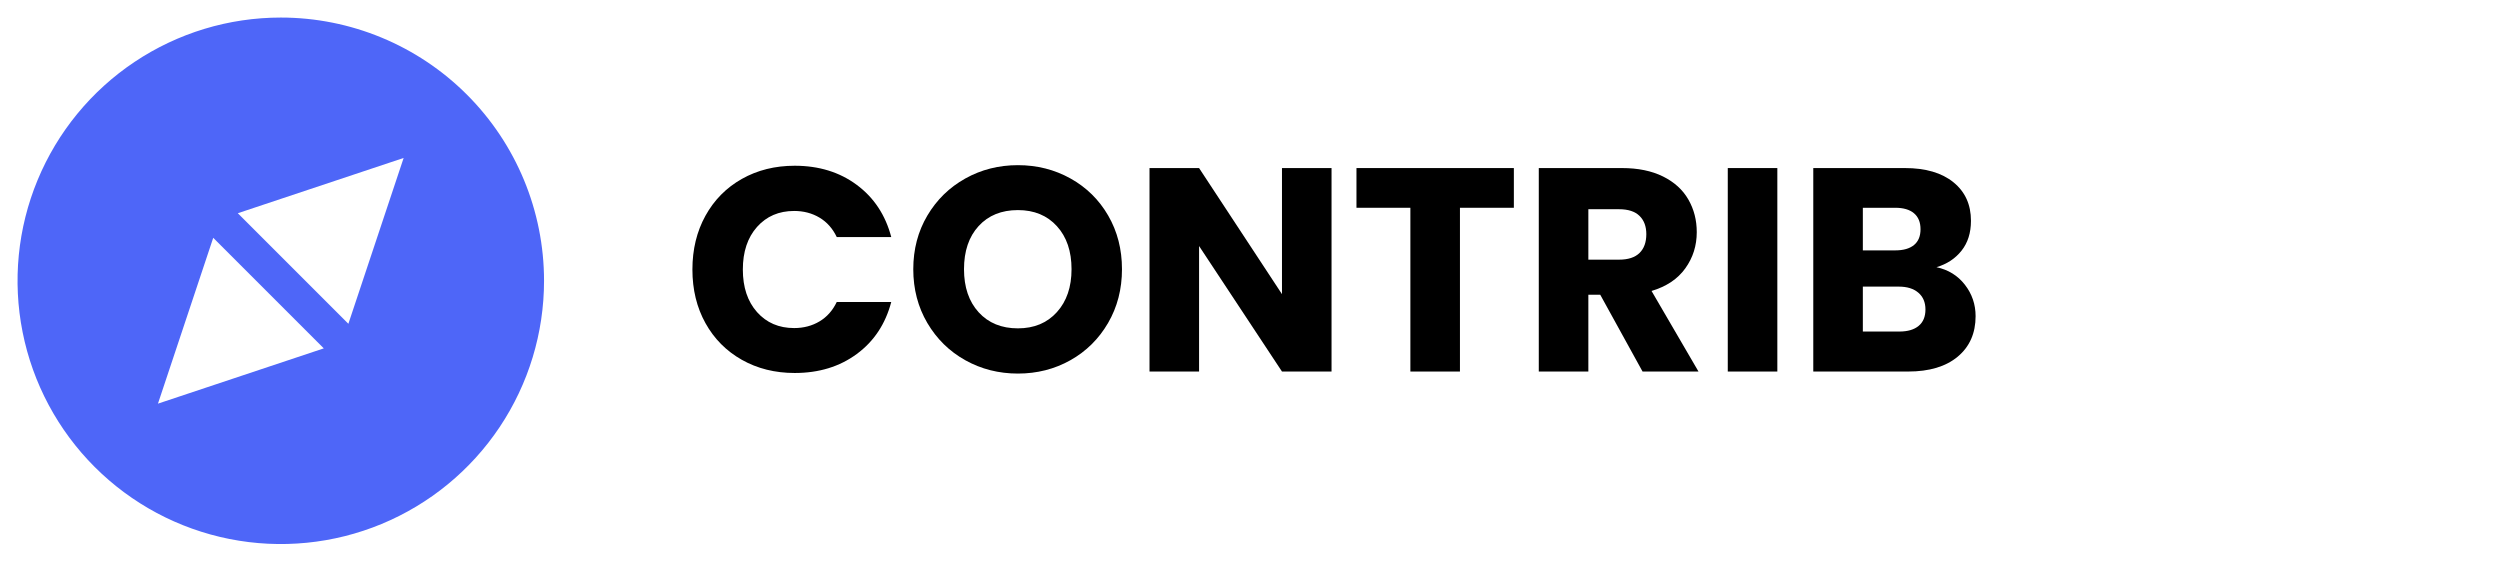
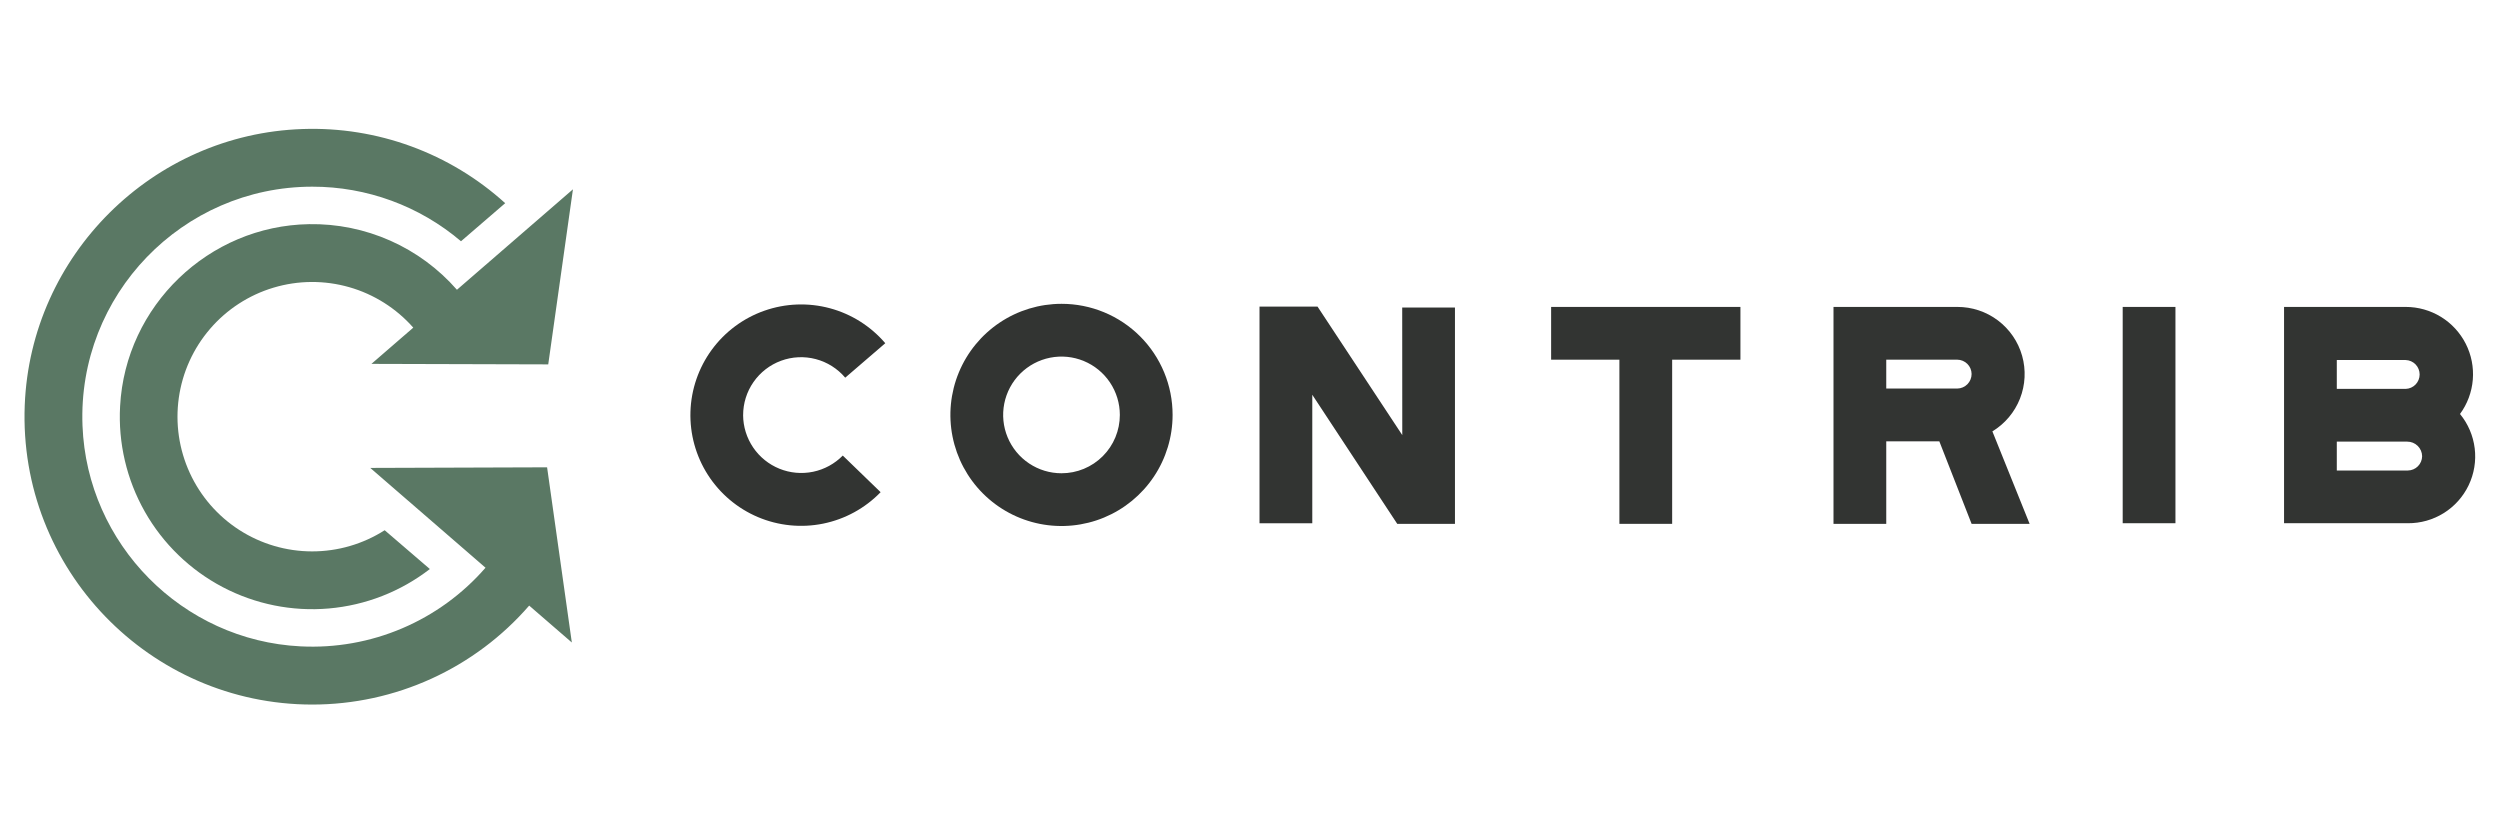
- <svg xmlns="http://www.w3.org/2000/svg" width="138" height="31" viewBox="0 0 138 31" fill="none">
-   <path d="M15.5 0.969C12.626 0.969 9.817 1.821 7.427 3.418C5.037 5.014 3.175 7.284 2.075 9.939C0.975 12.594 0.687 15.516 1.248 18.335C1.809 21.154 3.193 23.743 5.225 25.775C7.257 27.807 9.846 29.191 12.665 29.752C15.484 30.313 18.406 30.025 21.061 28.925C23.716 27.825 25.986 25.963 27.582 23.573C29.179 21.183 30.031 18.374 30.031 15.5C30.031 11.646 28.5 7.95 25.775 5.225C23.05 2.5 19.354 0.969 15.5 0.969V0.969ZM8.719 22.281L11.77 13.127L17.873 19.23L8.719 22.281ZM19.23 17.873L13.127 11.77L22.281 8.719L19.23 17.873Z" fill="#4E66F8" />
-   <path d="M38.221,14.877c0,-1.109 0.24,-2.099 0.72,-2.968c0.48,-0.869 1.15,-1.547 2.008,-2.032c0.859,-0.485 1.832,-0.728 2.92,-0.728c1.334,0 2.475,0.352 3.424,1.056c0.95,0.704 1.584,1.664 1.904,2.88l-3.008,0c-0.224,-0.469 -0.541,-0.827 -0.952,-1.072c-0.41,-0.245 -0.877,-0.368 -1.4,-0.368c-0.842,0 -1.525,0.293 -2.048,0.88c-0.522,0.587 -0.784,1.371 -0.784,2.352c0,0.981 0.262,1.765 0.784,2.352c0.523,0.587 1.206,0.88 2.048,0.88c0.523,0 0.99,-0.123 1.4,-0.368c0.411,-0.245 0.728,-0.603 0.952,-1.072l3.008,0c-0.32,1.216 -0.954,2.173 -1.904,2.872c-0.949,0.699 -2.09,1.048 -3.424,1.048c-1.088,0 -2.061,-0.243 -2.92,-0.728c-0.858,-0.485 -1.528,-1.16 -2.008,-2.024c-0.48,-0.864 -0.72,-1.851 -0.72,-2.96Z" style="fill:black" />
-   <path d="M56.189,20.621c-1.056,0 -2.024,-0.245 -2.904,-0.736c-0.88,-0.491 -1.578,-1.176 -2.096,-2.056c-0.517,-0.88 -0.776,-1.869 -0.776,-2.968c0,-1.099 0.259,-2.085 0.776,-2.96c0.518,-0.875 1.216,-1.557 2.096,-2.048c0.88,-0.491 1.848,-0.736 2.904,-0.736c1.056,0 2.024,0.245 2.904,0.736c0.88,0.491 1.574,1.173 2.08,2.048c0.507,0.875 0.76,1.861 0.76,2.96c0,1.099 -0.256,2.088 -0.768,2.968c-0.512,0.88 -1.205,1.565 -2.08,2.056c-0.874,0.491 -1.84,0.736 -2.896,0.736Zm0,-2.496c0.896,0 1.614,-0.299 2.152,-0.896c0.539,-0.597 0.808,-1.387 0.808,-2.368c0,-0.992 -0.269,-1.784 -0.808,-2.376c-0.538,-0.592 -1.256,-0.888 -2.152,-0.888c-0.906,0 -1.629,0.293 -2.168,0.88c-0.538,0.587 -0.808,1.381 -0.808,2.384c0,0.992 0.27,1.784 0.808,2.376c0.539,0.592 1.262,0.888 2.168,0.888Z" style="fill:black" />
-   <path d="M73.501,20.509l-2.736,0l-4.576,-6.928l0,6.928l-2.736,0l0,-11.232l2.736,0l4.576,6.96l0,-6.96l2.736,0l0,11.232Z" style="fill:black" />
-   <path d="M83.565,9.277l0,2.192l-2.976,0l0,9.04l-2.736,0l0,-9.04l-2.976,0l0,-2.192l8.688,0Z" style="fill:black" />
-   <path d="M90.669,20.509l-2.336,-4.24l-0.656,0l0,4.24l-2.736,0l0,-11.232l4.592,0c0.886,0 1.64,0.155 2.264,0.464c0.624,0.309 1.091,0.733 1.4,1.272c0.31,0.539 0.464,1.139 0.464,1.8c0,0.747 -0.21,1.413 -0.632,2c-0.421,0.587 -1.042,1.003 -1.864,1.248l2.592,4.448l-3.088,0Zm-2.992,-6.176l1.696,0c0.502,0 0.878,-0.123 1.128,-0.368c0.251,-0.245 0.376,-0.592 0.376,-1.04c0,-0.427 -0.125,-0.763 -0.376,-1.008c-0.25,-0.245 -0.626,-0.368 -1.128,-0.368l-1.696,0l0,2.784Z" style="fill:black" />
-   <rect x="95.373" y="9.277" width="2.736" height="11.232" style="fill:black" />
-   <path d="M106.893,14.749c0.651,0.139 1.174,0.461 1.568,0.968c0.395,0.507 0.592,1.085 0.592,1.736c0,0.939 -0.328,1.683 -0.984,2.232c-0.656,0.549 -1.57,0.824 -2.744,0.824l-5.232,0l0,-11.232l5.056,0c1.142,0 2.035,0.261 2.68,0.784c0.646,0.523 0.968,1.232 0.968,2.128c0,0.661 -0.173,1.211 -0.52,1.648c-0.346,0.437 -0.808,0.741 -1.384,0.912Zm-4.064,-0.928l1.792,0c0.448,0 0.792,-0.099 1.032,-0.296c0.24,-0.197 0.36,-0.488 0.36,-0.872c0,-0.384 -0.12,-0.677 -0.36,-0.88c-0.24,-0.203 -0.584,-0.304 -1.032,-0.304l-1.792,0l0,2.352Zm2.016,4.48c0.459,0 0.814,-0.104 1.064,-0.312c0.251,-0.208 0.376,-0.509 0.376,-0.904c0,-0.395 -0.13,-0.704 -0.392,-0.928c-0.261,-0.224 -0.621,-0.336 -1.08,-0.336l-1.984,0l0,2.48l2.016,0Z" style="fill:black" />
+ <svg xmlns="http://www.w3.org/2000/svg" width="150" height="50" viewBox="0 0 451 112" fill="none">
+   <path d="M134.058 55.74C134.073 57.818 134.704 59.843 135.871 61.562C137.038 63.28 138.688 64.613 140.614 65.392C142.539 66.171 144.652 66.362 146.686 65.939C148.719 65.516 150.582 64.499 152.037 63.017L158.863 69.623C156.059 72.517 152.445 74.495 148.495 75.297C144.546 76.099 140.446 75.688 136.735 74.117C133.024 72.546 129.875 69.889 127.701 66.495C125.528 63.102 124.432 59.13 124.558 55.102C124.684 51.074 126.026 47.178 128.407 43.926C130.788 40.675 134.097 38.22 137.899 36.884C141.701 35.548 145.818 35.393 149.71 36.44C153.601 37.487 157.085 39.688 159.703 42.751L152.479 48.967C151.095 47.332 149.242 46.162 147.17 45.616C145.098 45.07 142.909 45.173 140.899 45.913C138.888 46.654 137.154 47.994 135.931 49.753C134.707 51.512 134.055 53.604 134.061 55.746L134.058 55.74Z" fill="#323432" />
+   <path d="M211.536 55.685C211.536 59.649 210.36 63.524 208.158 66.82C205.956 70.115 202.826 72.684 199.163 74.201C195.501 75.718 191.471 76.115 187.584 75.342C183.696 74.568 180.125 72.659 177.322 69.857C174.519 67.054 172.61 63.483 171.837 59.595C171.063 55.707 171.46 51.677 172.977 48.015C174.494 44.353 177.063 41.222 180.359 39.02C183.655 36.818 187.53 35.643 191.494 35.643C194.126 35.64 196.734 36.156 199.167 37.163C201.599 38.169 203.81 39.645 205.672 41.507C207.533 43.368 209.009 45.579 210.016 48.012C211.022 50.444 211.538 53.052 211.536 55.685ZM202.019 55.685C202.019 53.603 201.401 51.568 200.245 49.837C199.088 48.106 197.445 46.757 195.521 45.961C193.598 45.164 191.482 44.956 189.44 45.362C187.399 45.768 185.523 46.77 184.051 48.242C182.579 49.714 181.577 51.59 181.171 53.631C180.765 55.673 180.973 57.789 181.77 59.712C182.566 61.636 183.915 63.279 185.646 64.436C187.377 65.593 189.412 66.21 191.494 66.21C192.876 66.211 194.245 65.94 195.523 65.412C196.801 64.883 197.962 64.108 198.939 63.13C199.917 62.153 200.692 60.992 201.221 59.714C201.749 58.437 202.02 57.067 202.019 55.685Z" fill="#323432" />
+   <path d="M252.958 36.315H262.475V75.335H252.062L236.736 52.05V75.229H227.216V36.147H237.685L252.97 59.325L252.958 36.315Z" fill="#323432" />
+   <path d="M313.974 36.203V45.72H301.657V75.335H292.14V45.72H279.823V36.203H313.974Z" fill="#323432" />
+   <path d="M359.426 58.653L366.143 75.335H355.677L349.853 60.445H340.28V75.335H330.763V36.203H353.095C355.74 36.192 358.316 37.049 360.429 38.642C362.541 40.235 364.073 42.476 364.791 45.022C365.509 47.568 365.374 50.279 364.405 52.741C363.436 55.203 361.687 57.279 359.426 58.653ZM355.677 48.295C355.668 47.614 355.394 46.964 354.912 46.482C354.43 46.001 353.779 45.727 353.098 45.719H340.28V50.928H353.095C353.785 50.917 354.443 50.634 354.926 50.142C355.41 49.649 355.679 48.986 355.677 48.295Z" fill="#323432" />
+   <path d="M382.934 36.203H392.451V75.223H382.934V36.203Z" fill="#323432" />
+   <path d="M443.785 55.517C445.24 57.288 446.16 59.437 446.437 61.712C446.714 63.987 446.336 66.294 445.349 68.362C444.361 70.43 442.805 72.174 440.862 73.389C438.918 74.604 436.669 75.24 434.377 75.223H412.042V36.203H433.985C436.229 36.2 438.43 36.82 440.343 37.993C442.255 39.166 443.806 40.847 444.821 42.848C445.836 44.849 446.277 47.092 446.094 49.329C445.911 51.565 445.112 53.707 443.785 55.517ZM421.559 50.989H433.985C434.661 50.967 435.301 50.682 435.771 50.197C436.24 49.711 436.503 49.061 436.503 48.386C436.503 47.71 436.24 47.06 435.771 46.574C435.301 46.089 434.661 45.804 433.985 45.782H421.559V50.989ZM436.953 63.136C436.942 62.431 436.653 61.76 436.15 61.268C435.647 60.775 434.969 60.5 434.265 60.504H421.559V65.712H434.377C435.059 65.704 435.711 65.429 436.192 64.947C436.674 64.464 436.947 63.812 436.953 63.13V63.136Z" fill="#323432" />
+   <path d="M98.696 65.137L66.793 65.246L87.587 83.249C83.468 87.989 78.324 91.73 72.545 94.188C66.766 96.647 60.504 97.758 54.232 97.437C32.878 96.379 15.709 78.99 14.884 57.639C13.967 34.019 32.919 14.51 56.342 14.51C66.169 14.499 75.678 17.99 83.163 24.357L91.138 17.487C81.162 8.44 68.051 3.641 54.591 4.109C27.517 5.011 5.523 26.871 4.462 53.937C3.301 83.508 27.021 107.936 56.336 107.936C63.756 107.936 71.09 106.342 77.841 103.262C84.592 100.182 90.602 95.688 95.465 90.083L103.158 96.739L98.696 65.137Z" fill="#5A7864" />
+   <path d="M98.902 46.568L103.358 14.984L82.432 33.108C79.115 29.314 75.01 26.289 70.403 24.245C65.797 22.201 60.8 21.186 55.761 21.271C37.638 21.566 22.63 36.008 21.666 54.108C21.299 60.749 22.847 67.356 26.128 73.142C29.408 78.928 34.282 83.65 40.169 86.745C46.056 89.841 52.709 91.179 59.335 90.601C65.962 90.024 72.282 87.554 77.545 83.487L69.396 76.487C65.479 78.988 60.927 80.313 56.28 80.305C51.633 80.297 47.086 78.958 43.177 76.445C39.268 73.931 36.162 70.35 34.227 66.125C32.291 61.901 31.608 57.209 32.257 52.608C32.906 48.007 34.861 43.688 37.891 40.164C40.919 36.64 44.895 34.058 49.347 32.725C53.799 31.391 58.539 31.362 63.007 32.641C67.474 33.92 71.482 36.453 74.554 39.94L67.005 46.477L98.902 46.568Z" fill="#5A7864" />
</svg>
